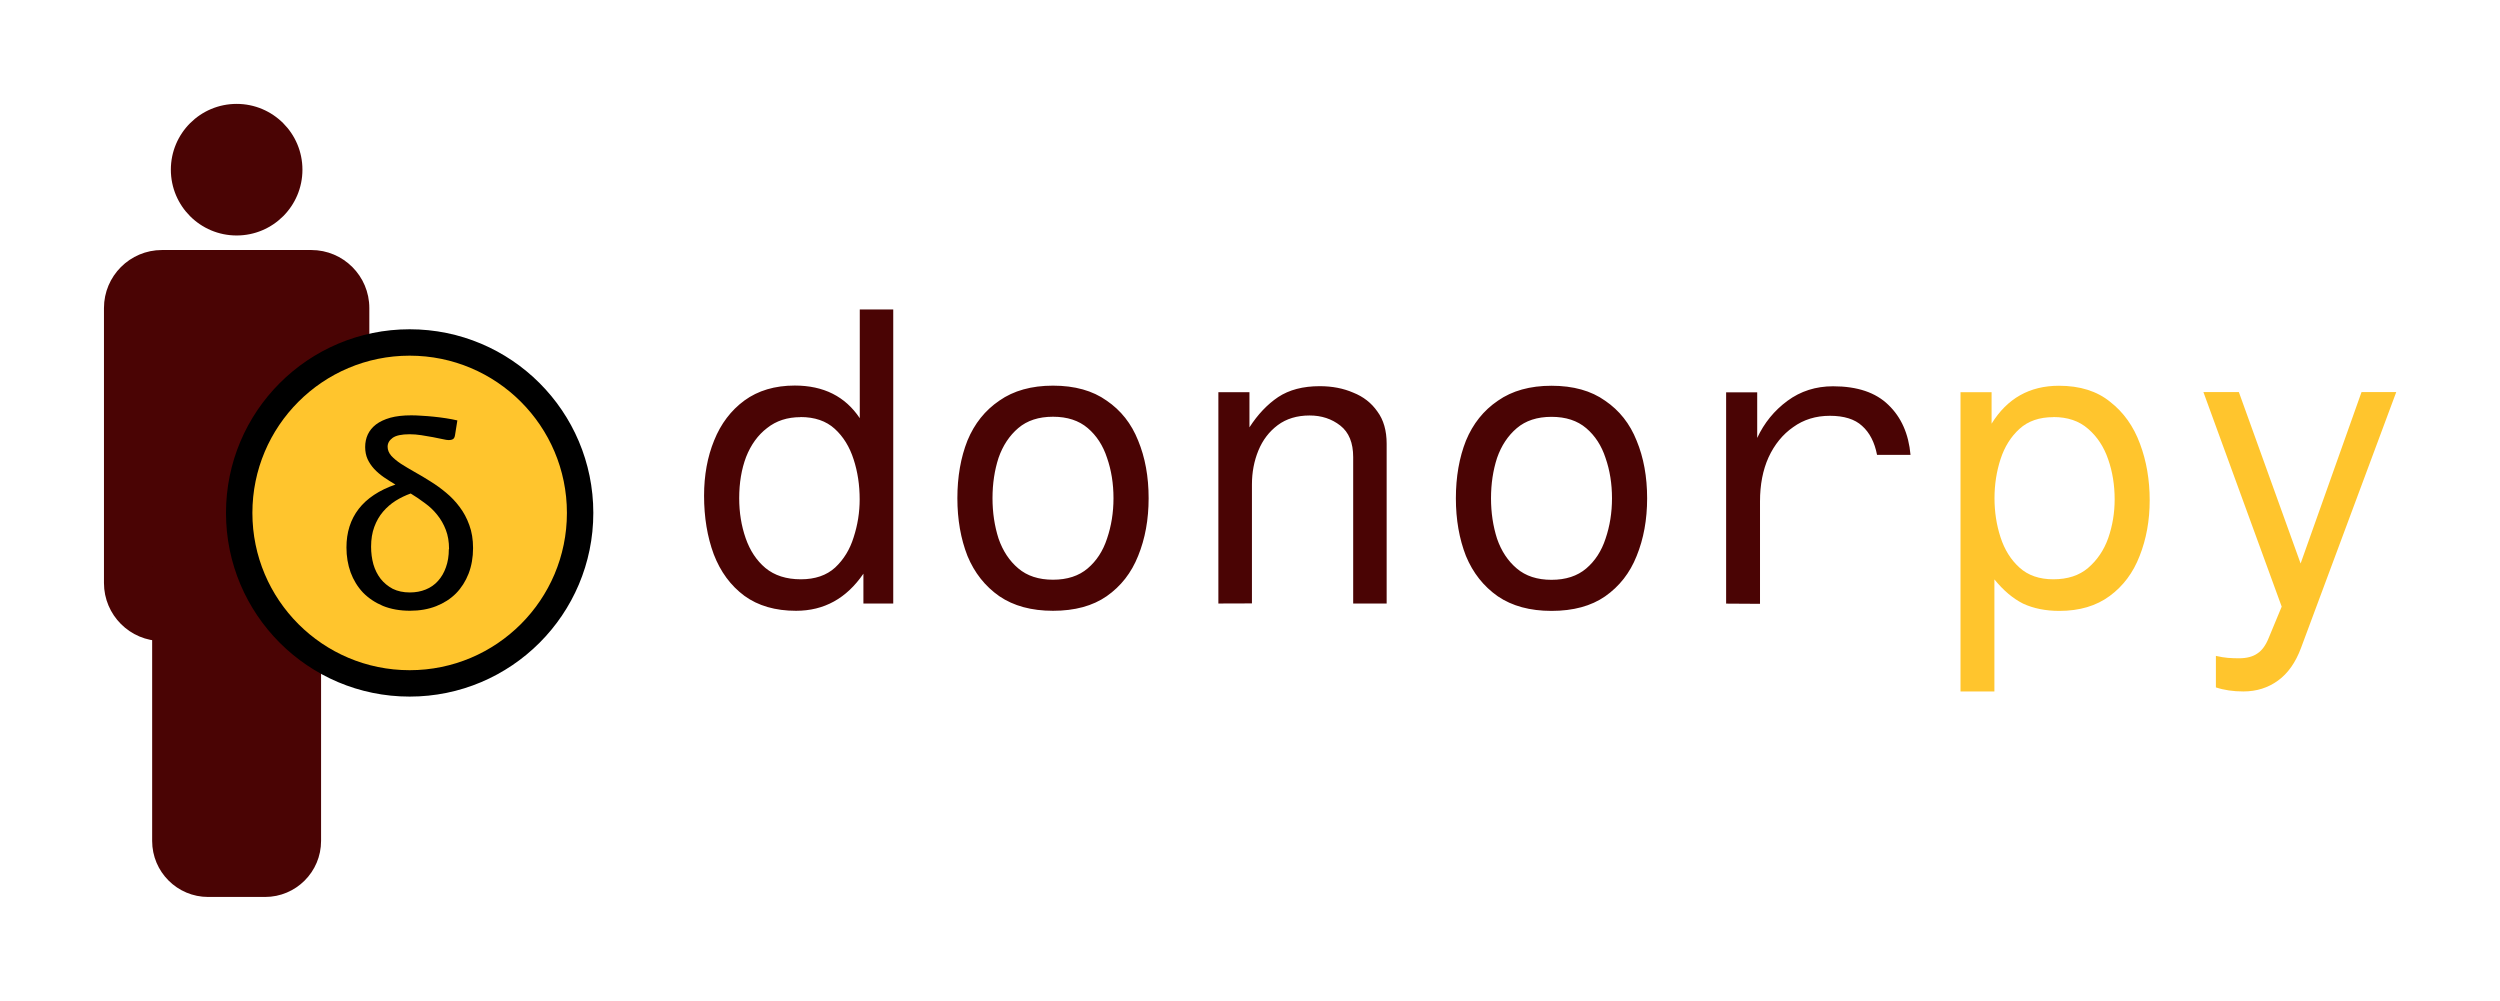
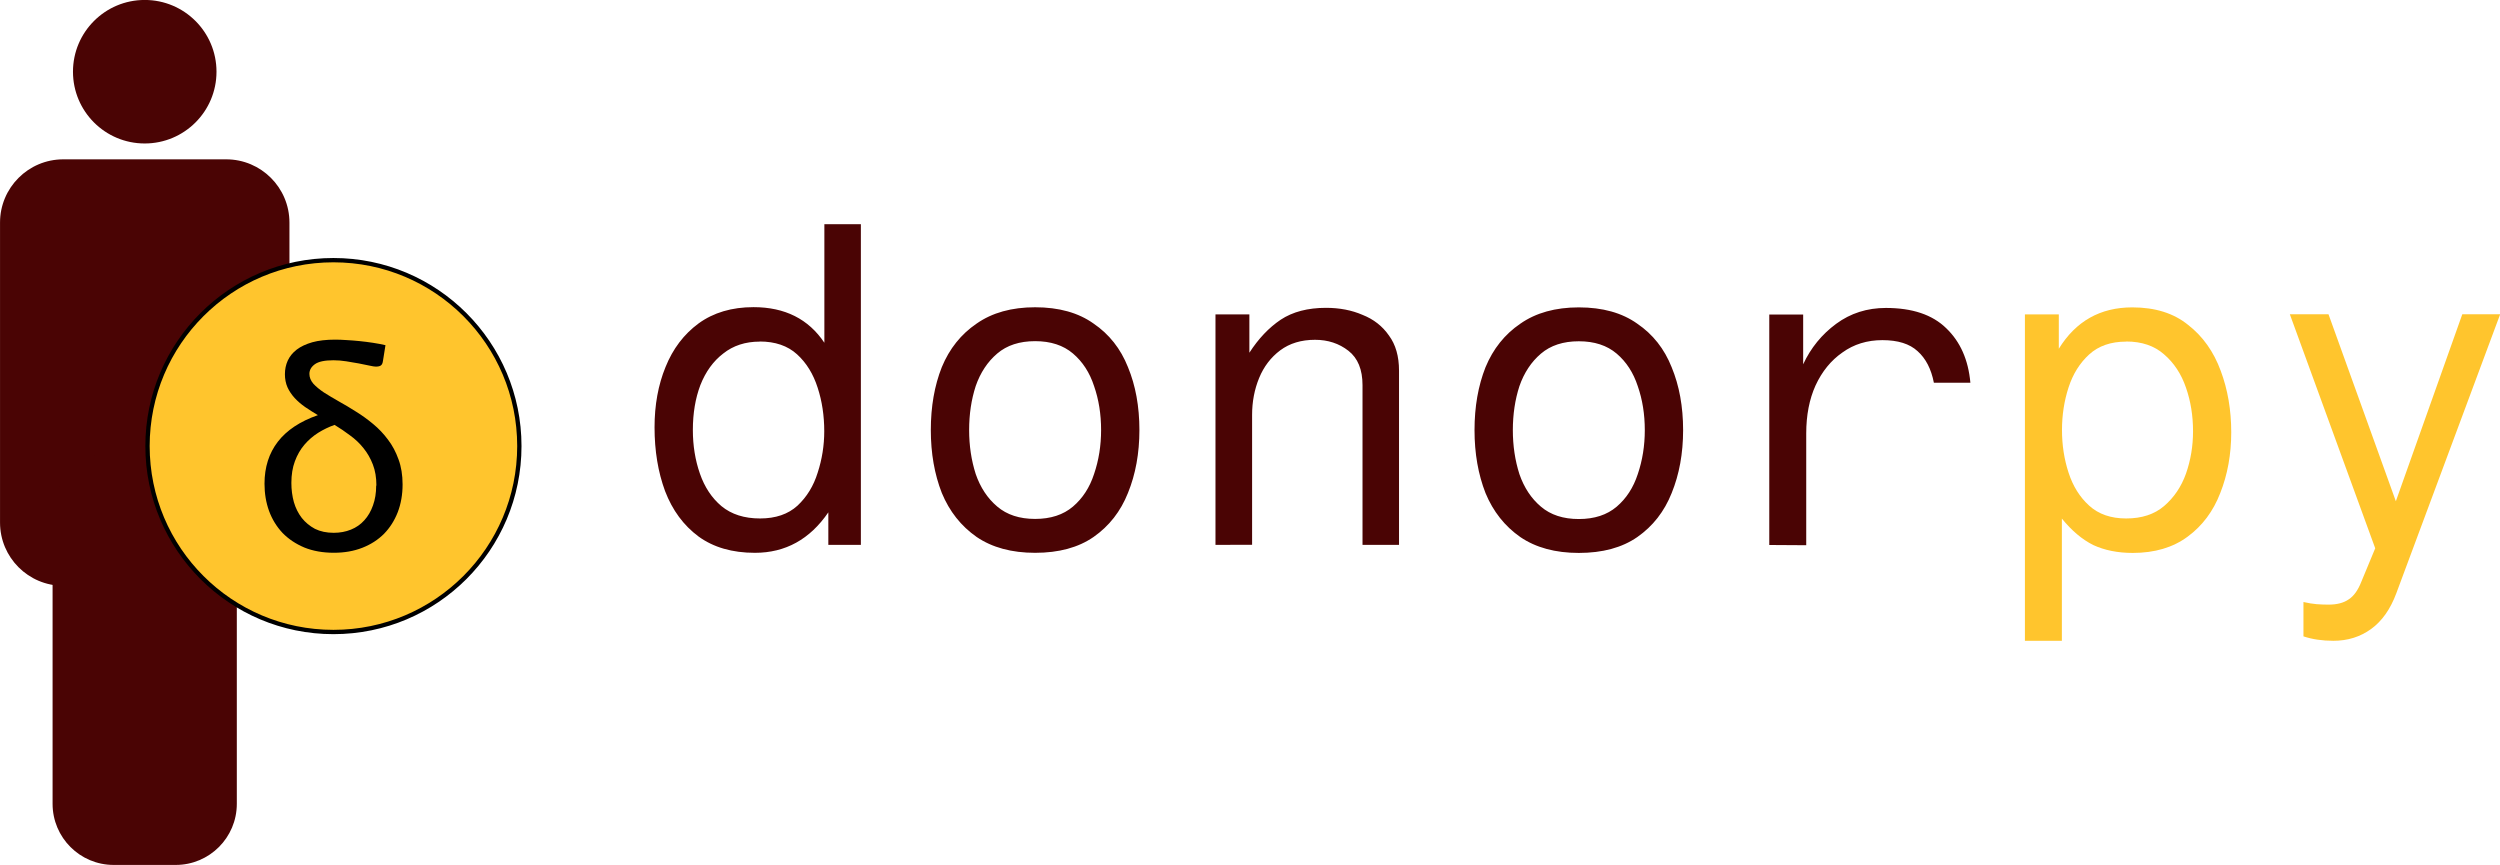
- <svg xmlns="http://www.w3.org/2000/svg" width="24.052mm" height="9.63mm" viewBox="0 0 24.052 9.63" version="1.1" id="svg1">
+ <svg xmlns="http://www.w3.org/2000/svg" width="148.317mm" height="51.315mm" viewBox="0 0 148.317 51.315" version="1.1" id="svg1">
  <defs id="defs1" />
-   <g id="layer1" transform="translate(-118.6283,-151.8967)">
-     <g id="g4-7" transform="matrix(0.6566198,0,0,0.6566198,38.63843,91.14051)" style="stroke-width:1.523">
-       <path d="m 125.288,95.979 c 0.532,0 0.964,-0.431 0.964,-0.964 0,-0.532 -0.431,-0.964 -0.964,-0.964 -0.532,0 -0.964,0.431 -0.964,0.964 0,0.532 0.431,0.964 0.964,0.964" style="fill:#4a0404;fill-opacity:1;fill-rule:nonzero;stroke:none;stroke-width:0.004" id="path12-0-3-4-2-2-6-7-9-0" />
-       <rect style="fill:#4a0404;fill-opacity:1;stroke:none;stroke-width:0.387;stroke-linejoin:round;stroke-opacity:1" id="rect9-5-7-9" width="3.888" height="5.729" x="123.344" y="96.192" ry="0.85" />
-       <rect style="fill:#4a0404;fill-opacity:1;stroke:none;stroke-width:0.387;stroke-linejoin:round;stroke-opacity:1" id="rect9-0-6-3-3" width="2.475" height="5.537" x="124.05" y="100.134" ry="0.821" />
+   <g id="layer1" transform="matrix(6.725655,0,0,6.725655,-804.5787,-1028.33)" style="stroke-width:0.149">
+     <g id="g4-7" transform="matrix(0.6566198,0,0,0.6566198,38.63843,91.14051)" style="stroke-width:0.226">
+       <path d="m 125.288,95.979 c 0.532,0 0.964,-0.431 0.964,-0.964 0,-0.532 -0.431,-0.964 -0.964,-0.964 -0.532,0 -0.964,0.431 -0.964,0.964 0,0.532 0.431,0.964 0.964,0.964" style="fill:#4a0404;fill-opacity:1;fill-rule:nonzero;stroke:none;stroke-width:0.001" id="path12-0-3-4-2-2-6-7-9-0" />
+       <rect style="fill:#4a0404;fill-opacity:1;stroke:none;stroke-width:0.058;stroke-linejoin:round;stroke-opacity:1" id="rect9-5-7-9" width="3.888" height="5.729" x="123.344" y="96.192" ry="0.85" />
+       <rect style="fill:#4a0404;fill-opacity:1;stroke:none;stroke-width:0.058;stroke-linejoin:round;stroke-opacity:1" id="rect9-0-6-3-3" width="2.475" height="5.537" x="124.05" y="100.134" ry="0.821" />
    </g>
-     <g id="text1-6-6-7-0" style="font-size:3.881px;line-height:1.25;font-family:Lato;-inkscape-font-specification:Lato;letter-spacing:0px;word-spacing:0px;stroke-width:0.265" aria-label="donorpy">
-       <path style="font-family:'Fragment Mono';-inkscape-font-specification:'Fragment Mono';fill:#4a0404" d="m 126.9,154.874 h 0.322 v 2.829 h -0.287 v -0.287 q -0.244,0.357 -0.648,0.357 -0.299,0 -0.497,-0.144 -0.198,-0.147 -0.295,-0.4 -0.093,-0.252 -0.093,-0.563 0,-0.295 0.097,-0.532 0.097,-0.241 0.291,-0.384 0.198,-0.144 0.485,-0.144 0.415,0 0.625,0.314 z m -0.57,1.036 q -0.19,0 -0.322,0.105 -0.132,0.101 -0.202,0.279 -0.066,0.175 -0.066,0.396 0,0.206 0.062,0.384 0.062,0.179 0.19,0.287 0.132,0.109 0.341,0.109 0.206,0 0.33,-0.113 0.124,-0.116 0.178,-0.291 0.058,-0.178 0.058,-0.365 0,-0.206 -0.058,-0.384 -0.058,-0.182 -0.182,-0.295 -0.124,-0.113 -0.33,-0.113 z m 2.429,-0.303 q 0.314,0 0.516,0.144 0.206,0.14 0.303,0.384 0.101,0.244 0.101,0.555 0,0.307 -0.101,0.555 -0.097,0.244 -0.303,0.388 -0.202,0.14 -0.516,0.14 -0.31,0 -0.516,-0.14 -0.206,-0.144 -0.307,-0.388 -0.097,-0.248 -0.097,-0.555 0,-0.31 0.097,-0.555 0.101,-0.244 0.307,-0.384 0.206,-0.144 0.516,-0.144 z m 0,0.299 q -0.206,0 -0.334,0.109 -0.128,0.109 -0.19,0.287 -0.058,0.179 -0.058,0.388 0,0.206 0.058,0.388 0.062,0.179 0.19,0.287 0.128,0.109 0.334,0.109 0.206,0 0.334,-0.109 0.128,-0.109 0.186,-0.287 0.062,-0.182 0.062,-0.388 0,-0.21 -0.062,-0.388 -0.058,-0.178 -0.186,-0.287 -0.128,-0.109 -0.334,-0.109 z m 1.591,1.797 v -2.033 h 0.299 v 0.338 q 0.12,-0.186 0.276,-0.291 0.159,-0.105 0.4,-0.105 0.179,0 0.322,0.062 0.147,0.058 0.233,0.182 0.089,0.12 0.089,0.31 v 1.537 h -0.322 v -1.409 q 0,-0.206 -0.124,-0.303 -0.124,-0.097 -0.295,-0.097 -0.182,0 -0.307,0.093 -0.124,0.093 -0.186,0.244 -0.062,0.151 -0.062,0.326 v 1.145 z m 3.205,-2.095 q 0.314,0 0.516,0.144 0.206,0.14 0.303,0.384 0.101,0.244 0.101,0.555 0,0.307 -0.101,0.555 -0.097,0.244 -0.303,0.388 -0.202,0.14 -0.516,0.14 -0.31,0 -0.516,-0.14 -0.206,-0.144 -0.307,-0.388 -0.097,-0.248 -0.097,-0.555 0,-0.31 0.097,-0.555 0.101,-0.244 0.307,-0.384 0.206,-0.144 0.516,-0.144 z m 0,0.299 q -0.206,0 -0.334,0.109 -0.128,0.109 -0.19,0.287 -0.058,0.179 -0.058,0.388 0,0.206 0.058,0.388 0.062,0.179 0.19,0.287 0.128,0.109 0.334,0.109 0.206,0 0.334,-0.109 0.128,-0.109 0.186,-0.287 0.062,-0.182 0.062,-0.388 0,-0.21 -0.062,-0.388 -0.058,-0.178 -0.186,-0.287 -0.128,-0.109 -0.334,-0.109 z m 1.68,1.797 v -2.033 h 0.299 v 0.439 q 0.101,-0.217 0.291,-0.357 0.19,-0.14 0.439,-0.14 0.349,0 0.532,0.179 0.186,0.178 0.213,0.481 h -0.322 q -0.035,-0.182 -0.144,-0.279 -0.105,-0.097 -0.31,-0.097 -0.202,0 -0.353,0.109 -0.151,0.105 -0.237,0.291 -0.082,0.182 -0.082,0.423 v 0.986 z" id="path1" />
-       <path style="font-family:'Fragment Mono';-inkscape-font-specification:'Fragment Mono';fill:#ffc52d" d="m 137.816,158.549 h -0.326 v -2.879 h 0.299 v 0.303 q 0.225,-0.365 0.648,-0.365 0.303,0 0.493,0.155 0.194,0.151 0.287,0.404 0.093,0.248 0.093,0.543 0,0.291 -0.097,0.536 -0.093,0.241 -0.287,0.384 -0.194,0.144 -0.485,0.144 -0.198,0 -0.349,-0.07 -0.147,-0.074 -0.276,-0.233 z m 0.567,-2.639 q -0.202,0 -0.326,0.113 -0.124,0.113 -0.182,0.291 -0.058,0.179 -0.058,0.376 0,0.198 0.058,0.376 0.058,0.179 0.182,0.291 0.124,0.113 0.326,0.113 0.206,0 0.334,-0.109 0.132,-0.113 0.194,-0.287 0.062,-0.178 0.062,-0.373 0,-0.206 -0.062,-0.384 -0.062,-0.182 -0.194,-0.295 -0.128,-0.113 -0.334,-0.113 z m 2.383,2.22 q -0.078,0.21 -0.221,0.314 -0.144,0.105 -0.334,0.105 -0.147,0 -0.264,-0.039 v -0.303 q 0.066,0.015 0.116,0.019 0.054,0.004 0.105,0.004 0.113,0 0.179,-0.047 0.066,-0.043 0.109,-0.151 l 0.124,-0.299 -0.753,-2.064 h 0.341 l 0.594,1.649 0.586,-1.649 h 0.334 z" id="path2" />
+     <g id="text1-6-6-7-0" style="font-size:3.881px;line-height:1.25;font-family:Lato;-inkscape-font-specification:Lato;letter-spacing:0px;word-spacing:0px;stroke-width:0.039" aria-label="donorpy">
+       <path style="font-family:'Fragment Mono';-inkscape-font-specification:'Fragment Mono';fill:#4a0404;stroke-width:0.039" d="m 126.9,154.874 h 0.322 v 2.829 h -0.287 v -0.287 q -0.244,0.357 -0.648,0.357 -0.299,0 -0.497,-0.144 -0.198,-0.147 -0.295,-0.4 -0.093,-0.252 -0.093,-0.563 0,-0.295 0.097,-0.532 0.097,-0.241 0.291,-0.384 0.198,-0.144 0.485,-0.144 0.415,0 0.625,0.314 z m -0.57,1.036 q -0.19,0 -0.322,0.105 -0.132,0.101 -0.202,0.279 -0.066,0.175 -0.066,0.396 0,0.206 0.062,0.384 0.062,0.179 0.19,0.287 0.132,0.109 0.341,0.109 0.206,0 0.33,-0.113 0.124,-0.116 0.178,-0.291 0.058,-0.178 0.058,-0.365 0,-0.206 -0.058,-0.384 -0.058,-0.182 -0.182,-0.295 -0.124,-0.113 -0.33,-0.113 z m 2.429,-0.303 q 0.314,0 0.516,0.144 0.206,0.14 0.303,0.384 0.101,0.244 0.101,0.555 0,0.307 -0.101,0.555 -0.097,0.244 -0.303,0.388 -0.202,0.14 -0.516,0.14 -0.31,0 -0.516,-0.14 -0.206,-0.144 -0.307,-0.388 -0.097,-0.248 -0.097,-0.555 0,-0.31 0.097,-0.555 0.101,-0.244 0.307,-0.384 0.206,-0.144 0.516,-0.144 z m 0,0.299 q -0.206,0 -0.334,0.109 -0.128,0.109 -0.19,0.287 -0.058,0.179 -0.058,0.388 0,0.206 0.058,0.388 0.062,0.179 0.19,0.287 0.128,0.109 0.334,0.109 0.206,0 0.334,-0.109 0.128,-0.109 0.186,-0.287 0.062,-0.182 0.062,-0.388 0,-0.21 -0.062,-0.388 -0.058,-0.178 -0.186,-0.287 -0.128,-0.109 -0.334,-0.109 z m 1.591,1.797 v -2.033 h 0.299 v 0.338 q 0.12,-0.186 0.276,-0.291 0.159,-0.105 0.4,-0.105 0.179,0 0.322,0.062 0.147,0.058 0.233,0.182 0.089,0.12 0.089,0.31 v 1.537 h -0.322 v -1.409 q 0,-0.206 -0.124,-0.303 -0.124,-0.097 -0.295,-0.097 -0.182,0 -0.307,0.093 -0.124,0.093 -0.186,0.244 -0.062,0.151 -0.062,0.326 v 1.145 z m 3.205,-2.095 q 0.314,0 0.516,0.144 0.206,0.14 0.303,0.384 0.101,0.244 0.101,0.555 0,0.307 -0.101,0.555 -0.097,0.244 -0.303,0.388 -0.202,0.14 -0.516,0.14 -0.31,0 -0.516,-0.14 -0.206,-0.144 -0.307,-0.388 -0.097,-0.248 -0.097,-0.555 0,-0.31 0.097,-0.555 0.101,-0.244 0.307,-0.384 0.206,-0.144 0.516,-0.144 z m 0,0.299 q -0.206,0 -0.334,0.109 -0.128,0.109 -0.19,0.287 -0.058,0.179 -0.058,0.388 0,0.206 0.058,0.388 0.062,0.179 0.19,0.287 0.128,0.109 0.334,0.109 0.206,0 0.334,-0.109 0.128,-0.109 0.186,-0.287 0.062,-0.182 0.062,-0.388 0,-0.21 -0.062,-0.388 -0.058,-0.178 -0.186,-0.287 -0.128,-0.109 -0.334,-0.109 z m 1.68,1.797 v -2.033 h 0.299 v 0.439 q 0.101,-0.217 0.291,-0.357 0.19,-0.14 0.439,-0.14 0.349,0 0.532,0.179 0.186,0.178 0.213,0.481 h -0.322 q -0.035,-0.182 -0.144,-0.279 -0.105,-0.097 -0.31,-0.097 -0.202,0 -0.353,0.109 -0.151,0.105 -0.237,0.291 -0.082,0.182 -0.082,0.423 v 0.986 z" id="path1" />
+       <path style="font-family:'Fragment Mono';-inkscape-font-specification:'Fragment Mono';fill:#ffc52d;stroke-width:0.039" d="m 137.816,158.549 h -0.326 v -2.879 h 0.299 v 0.303 q 0.225,-0.365 0.648,-0.365 0.303,0 0.493,0.155 0.194,0.151 0.287,0.404 0.093,0.248 0.093,0.543 0,0.291 -0.097,0.536 -0.093,0.241 -0.287,0.384 -0.194,0.144 -0.485,0.144 -0.198,0 -0.349,-0.07 -0.147,-0.074 -0.276,-0.233 z m 0.567,-2.639 q -0.202,0 -0.326,0.113 -0.124,0.113 -0.182,0.291 -0.058,0.179 -0.058,0.376 0,0.198 0.058,0.376 0.058,0.179 0.182,0.291 0.124,0.113 0.326,0.113 0.206,0 0.334,-0.109 0.132,-0.113 0.194,-0.287 0.062,-0.178 0.062,-0.373 0,-0.206 -0.062,-0.384 -0.062,-0.182 -0.194,-0.295 -0.128,-0.113 -0.334,-0.113 z m 2.383,2.22 q -0.078,0.21 -0.221,0.314 -0.144,0.105 -0.334,0.105 -0.147,0 -0.264,-0.039 v -0.303 q 0.066,0.015 0.116,0.019 0.054,0.004 0.105,0.004 0.113,0 0.179,-0.047 0.066,-0.043 0.109,-0.151 l 0.124,-0.299 -0.753,-2.064 h 0.341 l 0.594,1.649 0.586,-1.649 h 0.334 z" id="path2" />
    </g>
-     <g id="g8-2-2-2" transform="translate(63.9295,35.53452)">
-       <circle style="fill:#ffc52d;fill-opacity:1;stroke:#000000;stroke-width:0.254;stroke-linejoin:round;stroke-opacity:1" id="path5-6-4-8-0" cx="58.64" cy="121.297" r="1.64" />
-       <path d="m 59.077,120.545 q -0.004,0.031 -0.019,0.041 -0.014,0.01 -0.044,0.01 -0.017,0 -0.057,-0.009 -0.04,-0.009 -0.093,-0.019 -0.053,-0.01 -0.112,-0.019 -0.058,-0.009 -0.112,-0.009 -0.116,0 -0.164,0.035 -0.048,0.035 -0.048,0.085 0,0.046 0.035,0.087 0.036,0.039 0.093,0.077 0.058,0.037 0.132,0.079 0.074,0.041 0.151,0.09 0.078,0.048 0.151,0.109 0.074,0.061 0.131,0.138 0.058,0.076 0.093,0.174 0.036,0.097 0.036,0.221 0,0.134 -0.043,0.246 -0.043,0.11 -0.121,0.19 -0.079,0.079 -0.191,0.123 -0.112,0.044 -0.251,0.044 -0.146,0 -0.26,-0.046 -0.114,-0.048 -0.193,-0.129 -0.078,-0.083 -0.119,-0.194 -0.04,-0.111 -0.04,-0.24 0,-0.218 0.118,-0.371 0.118,-0.152 0.353,-0.234 -0.059,-0.035 -0.112,-0.071 -0.053,-0.037 -0.093,-0.08 -0.04,-0.044 -0.063,-0.094 -0.023,-0.052 -0.023,-0.116 0,-0.065 0.025,-0.12 0.026,-0.056 0.079,-0.097 0.054,-0.041 0.138,-0.065 0.084,-0.023 0.202,-0.023 0.044,0 0.1,0.004 0.057,0.003 0.115,0.009 0.059,0.006 0.118,0.015 0.059,0.009 0.11,0.021 z m -0.058,1.1 q 0,-0.105 -0.031,-0.185 -0.031,-0.081 -0.083,-0.145 -0.05,-0.063 -0.118,-0.112 -0.066,-0.05 -0.137,-0.093 -0.076,0.027 -0.145,0.07 -0.068,0.043 -0.121,0.105 -0.053,0.062 -0.084,0.146 -0.031,0.083 -0.031,0.191 0,0.089 0.022,0.169 0.023,0.079 0.07,0.14 0.047,0.059 0.116,0.096 0.071,0.035 0.165,0.035 0.083,0 0.152,-0.028 0.07,-0.028 0.119,-0.083 0.049,-0.054 0.076,-0.131 0.028,-0.077 0.028,-0.174 z" id="text4-4-0-2-2" style="font-size:2.585px;line-height:1.25;font-family:Lato;-inkscape-font-specification:Lato;letter-spacing:0px;word-spacing:0px;stroke-width:0.265" aria-label=" &#10;δ" />
+     <g id="g8-2-2-2" transform="translate(63.9295,35.53452)" style="stroke-width:0.149">
+       <circle style="fill:#ffc52d;fill-opacity:1;stroke:#000000;stroke-width:0.038;stroke-linejoin:round;stroke-opacity:1" id="path5-6-4-8-0" cx="58.64" cy="121.297" r="1.64" />
+       <path d="m 59.077,120.545 q -0.004,0.031 -0.019,0.041 -0.014,0.01 -0.044,0.01 -0.017,0 -0.057,-0.009 -0.04,-0.009 -0.093,-0.019 -0.053,-0.01 -0.112,-0.019 -0.058,-0.009 -0.112,-0.009 -0.116,0 -0.164,0.035 -0.048,0.035 -0.048,0.085 0,0.046 0.035,0.087 0.036,0.039 0.093,0.077 0.058,0.037 0.132,0.079 0.074,0.041 0.151,0.09 0.078,0.048 0.151,0.109 0.074,0.061 0.131,0.138 0.058,0.076 0.093,0.174 0.036,0.097 0.036,0.221 0,0.134 -0.043,0.246 -0.043,0.11 -0.121,0.19 -0.079,0.079 -0.191,0.123 -0.112,0.044 -0.251,0.044 -0.146,0 -0.26,-0.046 -0.114,-0.048 -0.193,-0.129 -0.078,-0.083 -0.119,-0.194 -0.04,-0.111 -0.04,-0.24 0,-0.218 0.118,-0.371 0.118,-0.152 0.353,-0.234 -0.059,-0.035 -0.112,-0.071 -0.053,-0.037 -0.093,-0.08 -0.04,-0.044 -0.063,-0.094 -0.023,-0.052 -0.023,-0.116 0,-0.065 0.025,-0.12 0.026,-0.056 0.079,-0.097 0.054,-0.041 0.138,-0.065 0.084,-0.023 0.202,-0.023 0.044,0 0.1,0.004 0.057,0.003 0.115,0.009 0.059,0.006 0.118,0.015 0.059,0.009 0.11,0.021 z m -0.058,1.1 q 0,-0.105 -0.031,-0.185 -0.031,-0.081 -0.083,-0.145 -0.05,-0.063 -0.118,-0.112 -0.066,-0.05 -0.137,-0.093 -0.076,0.027 -0.145,0.07 -0.068,0.043 -0.121,0.105 -0.053,0.062 -0.084,0.146 -0.031,0.083 -0.031,0.191 0,0.089 0.022,0.169 0.023,0.079 0.07,0.14 0.047,0.059 0.116,0.096 0.071,0.035 0.165,0.035 0.083,0 0.152,-0.028 0.07,-0.028 0.119,-0.083 0.049,-0.054 0.076,-0.131 0.028,-0.077 0.028,-0.174 z" id="text4-4-0-2-2" style="font-size:2.585px;line-height:1.25;font-family:Lato;-inkscape-font-specification:Lato;letter-spacing:0px;word-spacing:0px;stroke-width:0.039" aria-label=" &#10;δ" />
    </g>
  </g>
</svg>
